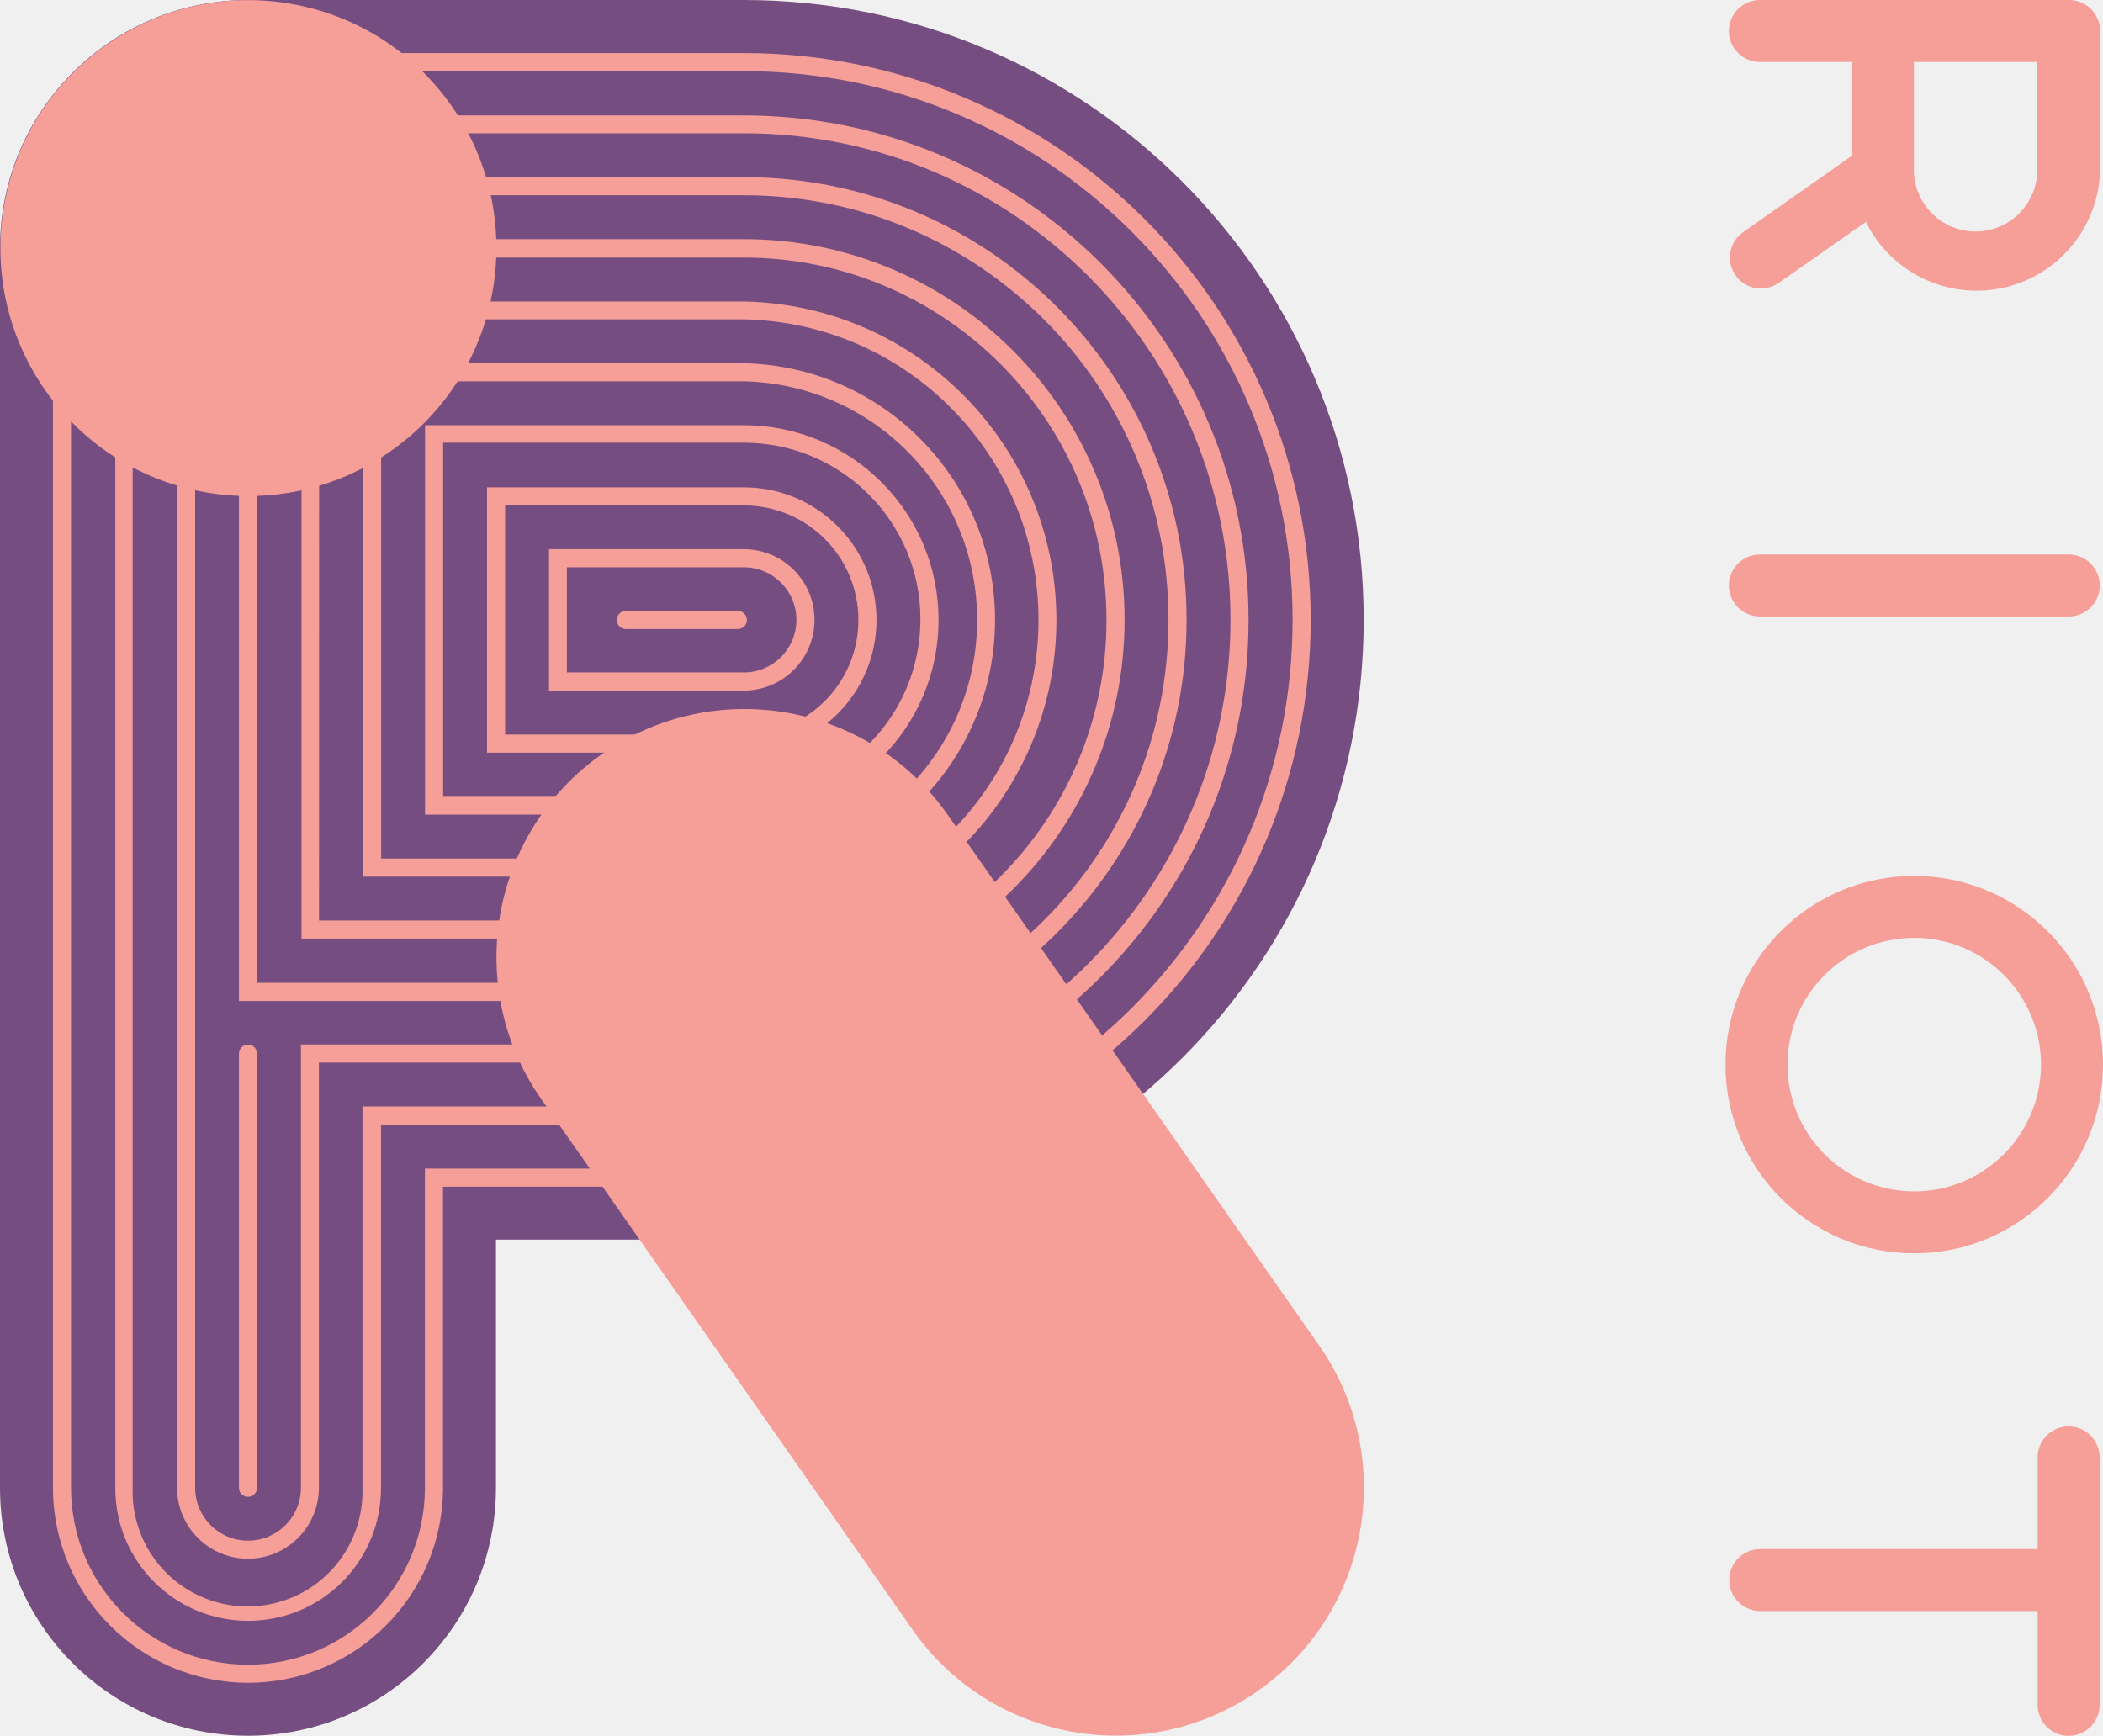
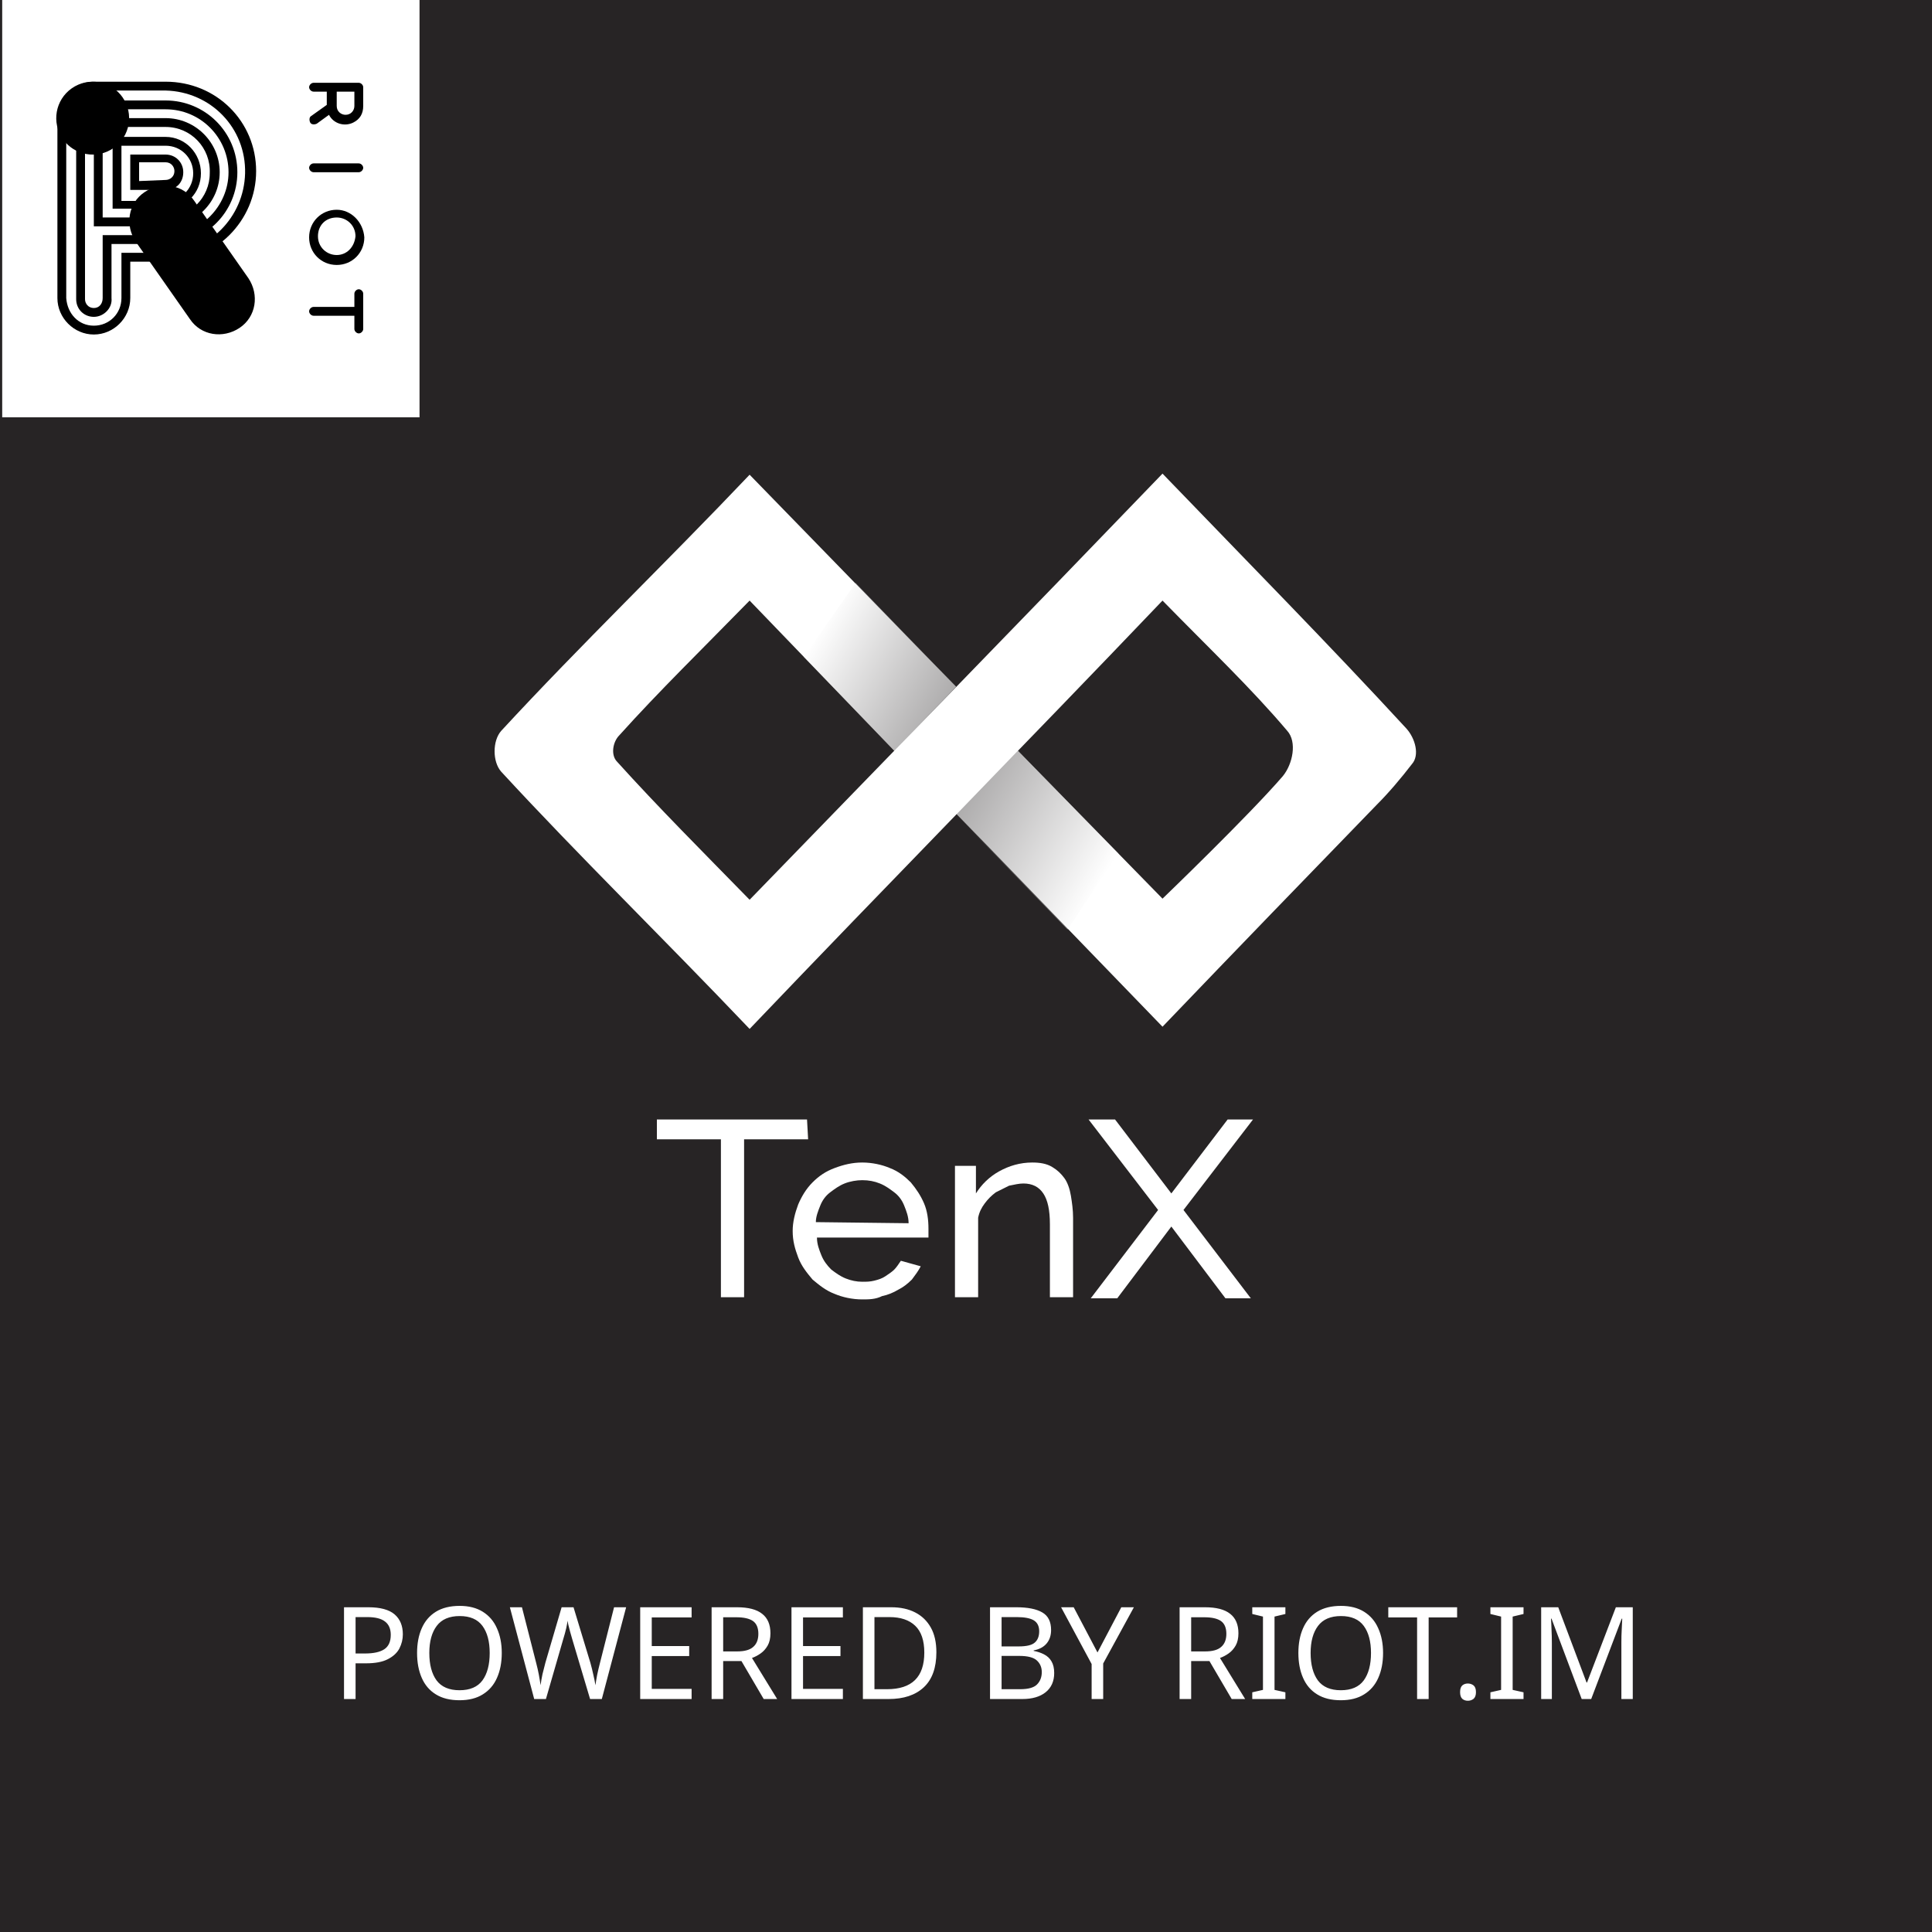
- <svg xmlns="http://www.w3.org/2000/svg" viewBox="0 0 174.36 143.93">
-   <defs>
-     <style type="text/css">.cls-1{fill:#764d80;}.cls-2{fill:#f69e98;}</style>
-   </defs>
-   <g id="Layer_2" data-name="Layer 2">
-     <g id="Design">
-       <path class="cls-1" d="M61.67,0H20.56A20.56,20.56,0,0,0,0,20.57v102.8a20.56,20.56,0,0,0,41.12,0V102.79H61.67A51.38,51.38,0,0,0,61.67,0Z" />
-       <path class="cls-2" d="M20.56,139.54A16.19,16.19,0,0,1,4.39,123.37V20.57a16.21,16.21,0,0,1,16-16.17H61.67a47,47,0,0,1,0,94H36.73v25A16.19,16.19,0,0,1,20.56,139.54ZM20.39,5.9A14.7,14.7,0,0,0,5.89,20.57v102.8a14.67,14.67,0,0,0,29.34,0V96.9H61.67a45.49,45.49,0,0,0,0-91H20.39Z" />
-       <path class="cls-2" d="M20.56,134.4a11,11,0,0,1-11-11V20.57a11.09,11.09,0,0,1,10.79-11H61.67a41.85,41.85,0,0,1,0,83.7H31.59v30.11A11,11,0,0,1,20.56,134.4ZM20.3,11A9.57,9.57,0,0,0,11,20.57v102.8a9.53,9.53,0,1,0,19.05,0V91.75H61.67a40.35,40.35,0,0,0,0-80.7H20.3Z" />
-       <path class="cls-2" d="M20.56,129.25a5.89,5.89,0,0,1-5.88-5.88V20.57a5.94,5.94,0,0,1,5.61-5.88H61.67a36.71,36.71,0,0,1,0,73.42H26.44v35.25A5.89,5.89,0,0,1,20.56,129.25ZM20.31,16.19a4.42,4.42,0,0,0-4.13,4.38v102.8a4.38,4.38,0,0,0,8.77,0V86.61H61.67a35.21,35.21,0,0,0,0-70.42Z" />
-       <path class="cls-2" d="M61.67,83H19.81V19.83H61.67a31.57,31.57,0,0,1,0,63.14Zm-40.36-1.5H61.67a30.07,30.07,0,0,0,0-60.14H21.32Z" />
-       <path class="cls-2" d="M61.67,77.83H25V25H61.67a26.43,26.43,0,0,1,0,52.85Zm-35.22-1.5H61.67a24.93,24.93,0,0,0,0-49.85H26.46Z" />
-       <path class="cls-2" d="M61.67,72.69H30.1V30.12H61.67a21.29,21.29,0,0,1,0,42.57ZM31.6,71.19H61.67a19.79,19.79,0,0,0,0-39.57H31.6Z" />
-       <path class="cls-2" d="M61.67,67.55H35.24V35.26H61.67a16.14,16.14,0,0,1,0,32.29ZM36.74,66H61.67a14.64,14.64,0,0,0,0-29.29H36.74Z" />
-       <path class="cls-2" d="M61.67,62.41H40.38v-22H61.67a11,11,0,0,1,0,22Zm-19.79-1.5H61.67a9.5,9.5,0,0,0,0-19H41.88Z" />
-       <path class="cls-2" d="M61.67,57.26H45.52V45.54H61.67a5.86,5.86,0,0,1,0,11.72ZM47,55.76H61.67a4.36,4.36,0,0,0,0-8.72H47Z" />
-       <path class="cls-2" d="M61.18,52.16H51.89a.75.75,0,1,1,0-1.5h9.29a.75.75,0,0,1,0,1.5Z" />
-       <path class="cls-2" d="M20.56,124.12a.75.75,0,0,1-.75-.75v-36a.75.75,0,0,1,1.5,0v36A.75.75,0,0,1,20.56,124.12Z" />
-       <circle class="cls-2" cx="20.59" cy="20.57" r="20.56" transform="translate(-8.07 15.53) rotate(-35)" />
-       <path class="cls-2" d="M109.36,111.56a20.56,20.56,0,1,1-33.69,23.59l-30.79-44A20.56,20.56,0,0,1,78.58,67.57Z" />
-       <path class="cls-2" d="M145.91,51.12h25.61a2.57,2.57,0,0,0,0-5.14H145.91a2.57,2.57,0,1,0,0,5.14Z" />
-       <path class="cls-2" d="M145.91,5.14h7.66v7.79l-.05,0-9,6.32a2.57,2.57,0,0,0,2.95,4.21l7.23-5.06a10.24,10.24,0,0,0,19.42-4.59V2.64s0,0,0-.07A2.57,2.57,0,0,0,171.51,0H145.91a2.57,2.57,0,1,0,0,5.14Zm23,8.71a5.12,5.12,0,1,1-10.23,0V5.14h10.23Z" />
-       <path class="cls-2" d="M171.51,118.28a2.57,2.57,0,0,0-2.57,2.57v7.6h-23a2.57,2.57,0,0,0-2.57,2.57h0a2.57,2.57,0,0,0,2.57,2.57h23v7.78a2.57,2.57,0,0,0,5.14,0V131h0V120.85A2.57,2.57,0,0,0,171.51,118.28Z" />
-       <path class="cls-2" d="M158.71,72.63a15.65,15.65,0,1,0,15.65,15.65A15.67,15.67,0,0,0,158.71,72.63Zm0,26.16a10.51,10.51,0,1,1,10.51-10.51A10.52,10.52,0,0,1,158.71,98.79Z" />
+ <svg xmlns="http://www.w3.org/2000/svg" version="1.1" id="Layer_1" x="0px" y="0px" viewBox="0 0 175 175" style="enable-background:new 0 0 175 175;" xml:space="preserve">
+   <style type="text/css">
+ 	.st0{fill:#272425;}
+ 	.st1{fill:#FFFFFF;}
+ 	.st2{opacity:0.37;fill:url(#SVGID_1_);enable-background:new    ;}
+ 	.st3{fill:#231F20;}
+ 	.st4{opacity:0.37;fill:url(#SVGID_2_);enable-background:new    ;}
+ 	.st5{font-family:'Roboto-Light';}
+ 	.st6{font-size:11.634px;}
+ </style>
+   <rect class="st0" width="175" height="175" />
+   <g>
+     <rect x="29.7" y="23.5" class="st0" width="113.6" height="113.6" />
+     <g>
+       <g>
+         <path class="st1" d="M67.9,54.4L81,68l5.6-5.8C85.5,61.1,68.3,43.4,67.9,43c-7.5,7.9-15.3,15.4-22.5,23.2c-0.8,0.9-0.8,2.8,0,3.7     c7.1,7.7,14.6,15,22.5,23.3C80.5,80,92.7,67.6,105.3,54.4c4.3,4.4,8,7.9,11.3,11.8c0.9,1,0.5,3-0.4,4.1     c-3.1,3.6-10.9,11.1-10.9,11.1L92.2,68l-5.6,5.7c1.3,1.3,15.9,16.4,18.7,19.3c6.9-7.2,13-13.5,19.4-20.1c1.1-1.1,2.2-2.4,3.2-3.7     c0.7-0.8,0.3-2.3-0.5-3.2c-7-7.6-14.2-14.9-22.1-23.1C92.6,56.1,80.5,68.5,67.9,81.5c-4.3-4.4-8.3-8.4-12-12.5     c-0.6-0.6-0.4-1.8,0.2-2.4C59.7,62.6,63.6,58.8,67.9,54.4z" />
+         <linearGradient id="SVGID_1_" gradientUnits="userSpaceOnUse" x1="73.975" y1="118.645" x2="85.548" y2="111.964" gradientTransform="matrix(1 0 0 -1 0 176)">
+           <stop offset="0" style="stop-color:#FFFFFF" />
+           <stop offset="1" style="stop-color:#231F20" />
+         </linearGradient>
+         <polygon class="st2" points="81,68 86.6,62.2 77.5,52.8 72.8,59.5    " />
+       </g>
+       <g>
+         <g>
+           <path class="st3" d="M73.2,103.2h-5.8v14.3h-2.1v-14.3h-5.8v-1.8h13.6L73.2,103.2L73.2,103.2z" />
+           <path class="st3" d="M78.1,117.7c-0.9,0-1.8-0.2-2.5-0.5c-0.8-0.3-1.4-0.8-2-1.3c-0.5-0.6-1-1.2-1.3-2s-0.5-1.5-0.5-2.4      c0-0.8,0.2-1.6,0.5-2.4c0.3-0.7,0.7-1.4,1.3-2c0.6-0.6,1.2-1,2-1.3s1.6-0.5,2.5-0.5s1.8,0.2,2.5,0.5c0.8,0.3,1.4,0.8,1.9,1.3      c0.5,0.6,0.9,1.2,1.2,1.9c0.3,0.7,0.4,1.5,0.4,2.3c0,0.2,0,0.3,0,0.5c0,0.1,0,0.2,0,0.3H74c0,0.6,0.2,1.1,0.4,1.6      c0.2,0.5,0.5,0.9,0.9,1.3c0.4,0.3,0.8,0.6,1.3,0.8c0.5,0.2,1,0.3,1.5,0.3c0.4,0,0.7,0,1.1-0.1s0.7-0.2,1-0.4      c0.3-0.2,0.6-0.4,0.8-0.6c0.2-0.2,0.4-0.5,0.6-0.8l1.8,0.5c-0.2,0.4-0.5,0.8-0.8,1.2c-0.4,0.4-0.8,0.7-1.2,0.9      c-0.5,0.3-1,0.5-1.5,0.6C79.3,117.7,78.7,117.7,78.1,117.7z M82.3,110.8c0-0.6-0.2-1.1-0.4-1.6c-0.2-0.5-0.5-0.9-0.9-1.2      c-0.4-0.3-0.8-0.6-1.3-0.8c-0.5-0.2-1-0.3-1.6-0.3c-0.5,0-1.1,0.1-1.6,0.3c-0.5,0.2-0.9,0.5-1.3,0.8s-0.7,0.7-0.9,1.2      c-0.2,0.5-0.4,1-0.4,1.5L82.3,110.8L82.3,110.8z" />
+           <path class="st3" d="M97.2,117.5h-2.1v-6.6c0-1.3-0.2-2.2-0.6-2.8c-0.4-0.6-1-0.9-1.8-0.9c-0.4,0-0.8,0.1-1.3,0.2      c-0.4,0.2-0.8,0.4-1.2,0.6c-0.4,0.3-0.7,0.6-1,1s-0.5,0.8-0.6,1.3v7.2h-2.1v-11.9h1.9v2.5c0.5-0.8,1.2-1.5,2.1-2s1.9-0.8,3-0.8      c0.7,0,1.3,0.1,1.8,0.4s0.8,0.6,1.1,1c0.3,0.4,0.5,1,0.6,1.6s0.2,1.3,0.2,2V117.5z" />
+           <path class="st3" d="M101,101.4l5.1,6.7l5.1-6.7h2.3l-6.3,8.2l6.1,8H111l-4.9-6.5l-4.9,6.5h-2.4l6.1-8l-6.3-8.2H101z" />
+         </g>
+         <g>
+           <path class="st1" d="M73.2,103.2h-5.8v14.3h-2.1v-14.3h-5.8v-1.8h13.6L73.2,103.2L73.2,103.2z" />
+           <path class="st1" d="M78.1,117.7c-0.9,0-1.8-0.2-2.5-0.5c-0.8-0.3-1.4-0.8-2-1.3c-0.5-0.6-1-1.2-1.3-2s-0.5-1.5-0.5-2.4      c0-0.8,0.2-1.6,0.5-2.4c0.3-0.7,0.7-1.4,1.3-2c0.6-0.6,1.2-1,2-1.3s1.6-0.5,2.5-0.5s1.8,0.2,2.5,0.5c0.8,0.3,1.4,0.8,1.9,1.3      c0.5,0.6,0.9,1.2,1.2,1.9c0.3,0.7,0.4,1.5,0.4,2.3c0,0.2,0,0.3,0,0.5c0,0.1,0,0.2,0,0.3H74c0,0.6,0.2,1.1,0.4,1.6      c0.2,0.5,0.5,0.9,0.9,1.3c0.4,0.3,0.8,0.6,1.3,0.8c0.5,0.2,1,0.3,1.5,0.3c0.4,0,0.7,0,1.1-0.1s0.7-0.2,1-0.4      c0.3-0.2,0.6-0.4,0.8-0.6c0.2-0.2,0.4-0.5,0.6-0.8l1.8,0.5c-0.2,0.4-0.5,0.8-0.8,1.2c-0.4,0.4-0.8,0.7-1.2,0.9      c-0.5,0.3-1,0.5-1.5,0.6C79.3,117.7,78.7,117.7,78.1,117.7z M82.3,110.8c0-0.6-0.2-1.1-0.4-1.6c-0.2-0.5-0.5-0.9-0.9-1.2      c-0.4-0.3-0.8-0.6-1.3-0.8c-0.5-0.2-1-0.3-1.6-0.3c-0.5,0-1.1,0.1-1.6,0.3c-0.5,0.2-0.9,0.5-1.3,0.8s-0.7,0.7-0.9,1.2      c-0.2,0.5-0.4,1-0.4,1.5L82.3,110.8L82.3,110.8z" />
+           <path class="st1" d="M97.2,117.5h-2.1v-6.6c0-1.3-0.2-2.2-0.6-2.8c-0.4-0.6-1-0.9-1.8-0.9c-0.4,0-0.8,0.1-1.3,0.2      c-0.4,0.2-0.8,0.4-1.2,0.6c-0.4,0.3-0.7,0.6-1,1s-0.5,0.8-0.6,1.3v7.2h-2.1v-11.9h1.9v2.5c0.5-0.8,1.2-1.5,2.1-2s1.9-0.8,3-0.8      c0.7,0,1.3,0.1,1.8,0.4s0.8,0.6,1.1,1c0.3,0.4,0.5,1,0.6,1.6s0.2,1.3,0.2,2V117.5z" />
+           <path class="st1" d="M101,101.4l5.1,6.7l5.1-6.7h2.3l-6.3,8.2l6.1,8H111l-4.9-6.5l-4.9,6.5h-2.4l6.1-8l-6.3-8.2H101z" />
+         </g>
+       </g>
+       <linearGradient id="SVGID_2_" gradientUnits="userSpaceOnUse" x1="87.55" y1="103.884" x2="100.076" y2="96.652" gradientTransform="matrix(1 0 0 -1 0 176)">
+         <stop offset="0" style="stop-color:#231F20" />
+         <stop offset="1" style="stop-color:#FFFFFF" />
+       </linearGradient>
+       <polygon class="st4" points="92.2,68 86.6,73.8 96.7,84.2 101.3,77.3   " />
+     </g>
+   </g>
+   <rect x="0.2" class="st1" width="37.8" height="37.8" />
+   <text transform="matrix(1 0 0 1 30.0359 153.8977)" class="st1 st5 st6">POWERED BY RIOT.IM</text>
+   <g id="Layer_2_1_">
+     <g id="Design_1_">
+       <path d="M28.4,15.6h4.1c0.2,0,0.4-0.2,0.4-0.4s-0.2-0.4-0.4-0.4h-4.1c-0.2,0-0.4,0.2-0.4,0.4C28,15.4,28.2,15.6,28.4,15.6z" />
+       <path d="M28.4,8.3h1.2v1.2l0,0l-1.4,1c-0.2,0.1-0.2,0.4-0.1,0.6c0.1,0.2,0.4,0.2,0.6,0.1l1.1-0.8c0.4,0.8,1.4,1.1,2.2,0.7    c0.6-0.3,0.9-0.8,0.9-1.5V7.9l0,0c0-0.2-0.2-0.4-0.4-0.4l0,0h-4.1c-0.2,0-0.4,0.2-0.4,0.4S28.2,8.3,28.4,8.3z M32.1,9.6    c0,0.4-0.3,0.8-0.8,0.8c-0.4,0-0.8-0.3-0.8-0.8c0,0,0,0,0-0.1V8.3h1.6V9.6z" />
+       <path d="M32.5,26.2c-0.2,0-0.4,0.2-0.4,0.4l0,0v1.2h-3.7c-0.2,0-0.4,0.2-0.4,0.4l0,0c0,0.2,0.2,0.4,0.4,0.4l0,0h3.7v1.2    c0,0.2,0.2,0.4,0.4,0.4s0.4-0.2,0.4-0.4v-1.6l0,0v-1.6C32.9,26.4,32.7,26.2,32.5,26.2L32.5,26.2z" />
+       <path d="M30.5,19c-1.4,0-2.5,1.1-2.5,2.5s1.1,2.5,2.5,2.5s2.5-1.1,2.5-2.5C32.9,20.1,31.8,19,30.5,19z M30.5,23.1    c-0.9,0-1.7-0.7-1.7-1.7s0.7-1.7,1.7-1.7c0.9,0,1.7,0.7,1.7,1.7l0,0C32.1,22.4,31.4,23.1,30.5,23.1z" />
+       <path d="M15,7.4H8.5c-1.8,0-3.3,1.5-3.3,3.3l0,0V27c0,1.8,1.5,3.3,3.3,3.3s3.3-1.5,3.3-3.3v-3.3H15c4.5,0,8.2-3.7,8.2-8.2    S19.6,7.4,15,7.4z" />
+       <path class="st1" d="M8.5,29.5c-1.4,0-2.4-1.1-2.5-2.5V10.7c0-1.3,1.1-2.4,2.4-2.5H15c4.1,0.1,7.3,3.4,7.2,7.5    c-0.1,4-3.3,7.2-7.2,7.2h-4V27C11,28.4,9.9,29.5,8.5,29.5z" />
+       <path d="M8.5,28.7c-0.9,0-1.6-0.7-1.6-1.6V10.7c0-0.9,0.7-1.6,1.6-1.6H15c3.6,0,6.5,2.9,6.5,6.5s-2.9,6.5-6.5,6.5h-4.9V27    C10.2,27.9,9.4,28.7,8.5,28.7z" />
+       <path class="st1" d="M8.5,27.9c-0.5,0-0.8-0.4-0.8-0.8l0,0V10.7c0-0.4,0.4-0.8,0.8-0.8H15c3.2,0,5.7,2.6,5.7,5.7s-2.6,5.7-5.7,5.7    H9.3V27C9.3,27.5,9,27.9,8.5,27.9z" />
+       <path d="M8.5,20.5H15c2.7,0,4.9-2.2,4.9-4.9s-2.2-4.9-4.9-4.9H8.5V20.5z" />
+       <path class="st1" d="M9.3,19.7v-8.2H15c2.3,0,4.1,1.9,4,4.2c0,2.2-1.8,4-4,4H9.3z" />
+       <path d="M10.2,18.9v-6.5H15c1.8,0,3.2,1.5,3.2,3.3s-1.4,3.2-3.2,3.2H10.2z" />
+       <path class="st1" d="M11,18.1v-4.9h4c1.4,0,2.5,1.1,2.5,2.5s-1.1,2.5-2.5,2.5l0,0h-4V18.1z" />
+       <path d="M11.8,17.2V14H15c0.9,0,1.6,0.7,1.6,1.6c0,0.9-0.6,1.6-1.6,1.6l0,0H11.8z" />
+       <path class="st1" d="M12.6,16.4v-1.7H15c0.5,0,0.8,0.4,0.8,0.8c0,0.5-0.4,0.8-0.8,0.8L12.6,16.4z" />
+       <ellipse transform="matrix(0.8192 -0.5736 0.5736 0.8192 -4.6236 6.7548)" cx="8.4" cy="10.7" rx="3.3" ry="3.3" />
+       <path d="M22.5,25.2c1,1.5,0.7,3.5-0.8,4.5s-3.5,0.7-4.5-0.8l0,0l-4.9-7c-1-1.5-0.7-3.5,0.8-4.5s3.5-0.7,4.5,0.8L22.5,25.2z" />
    </g>
  </g>
</svg>
